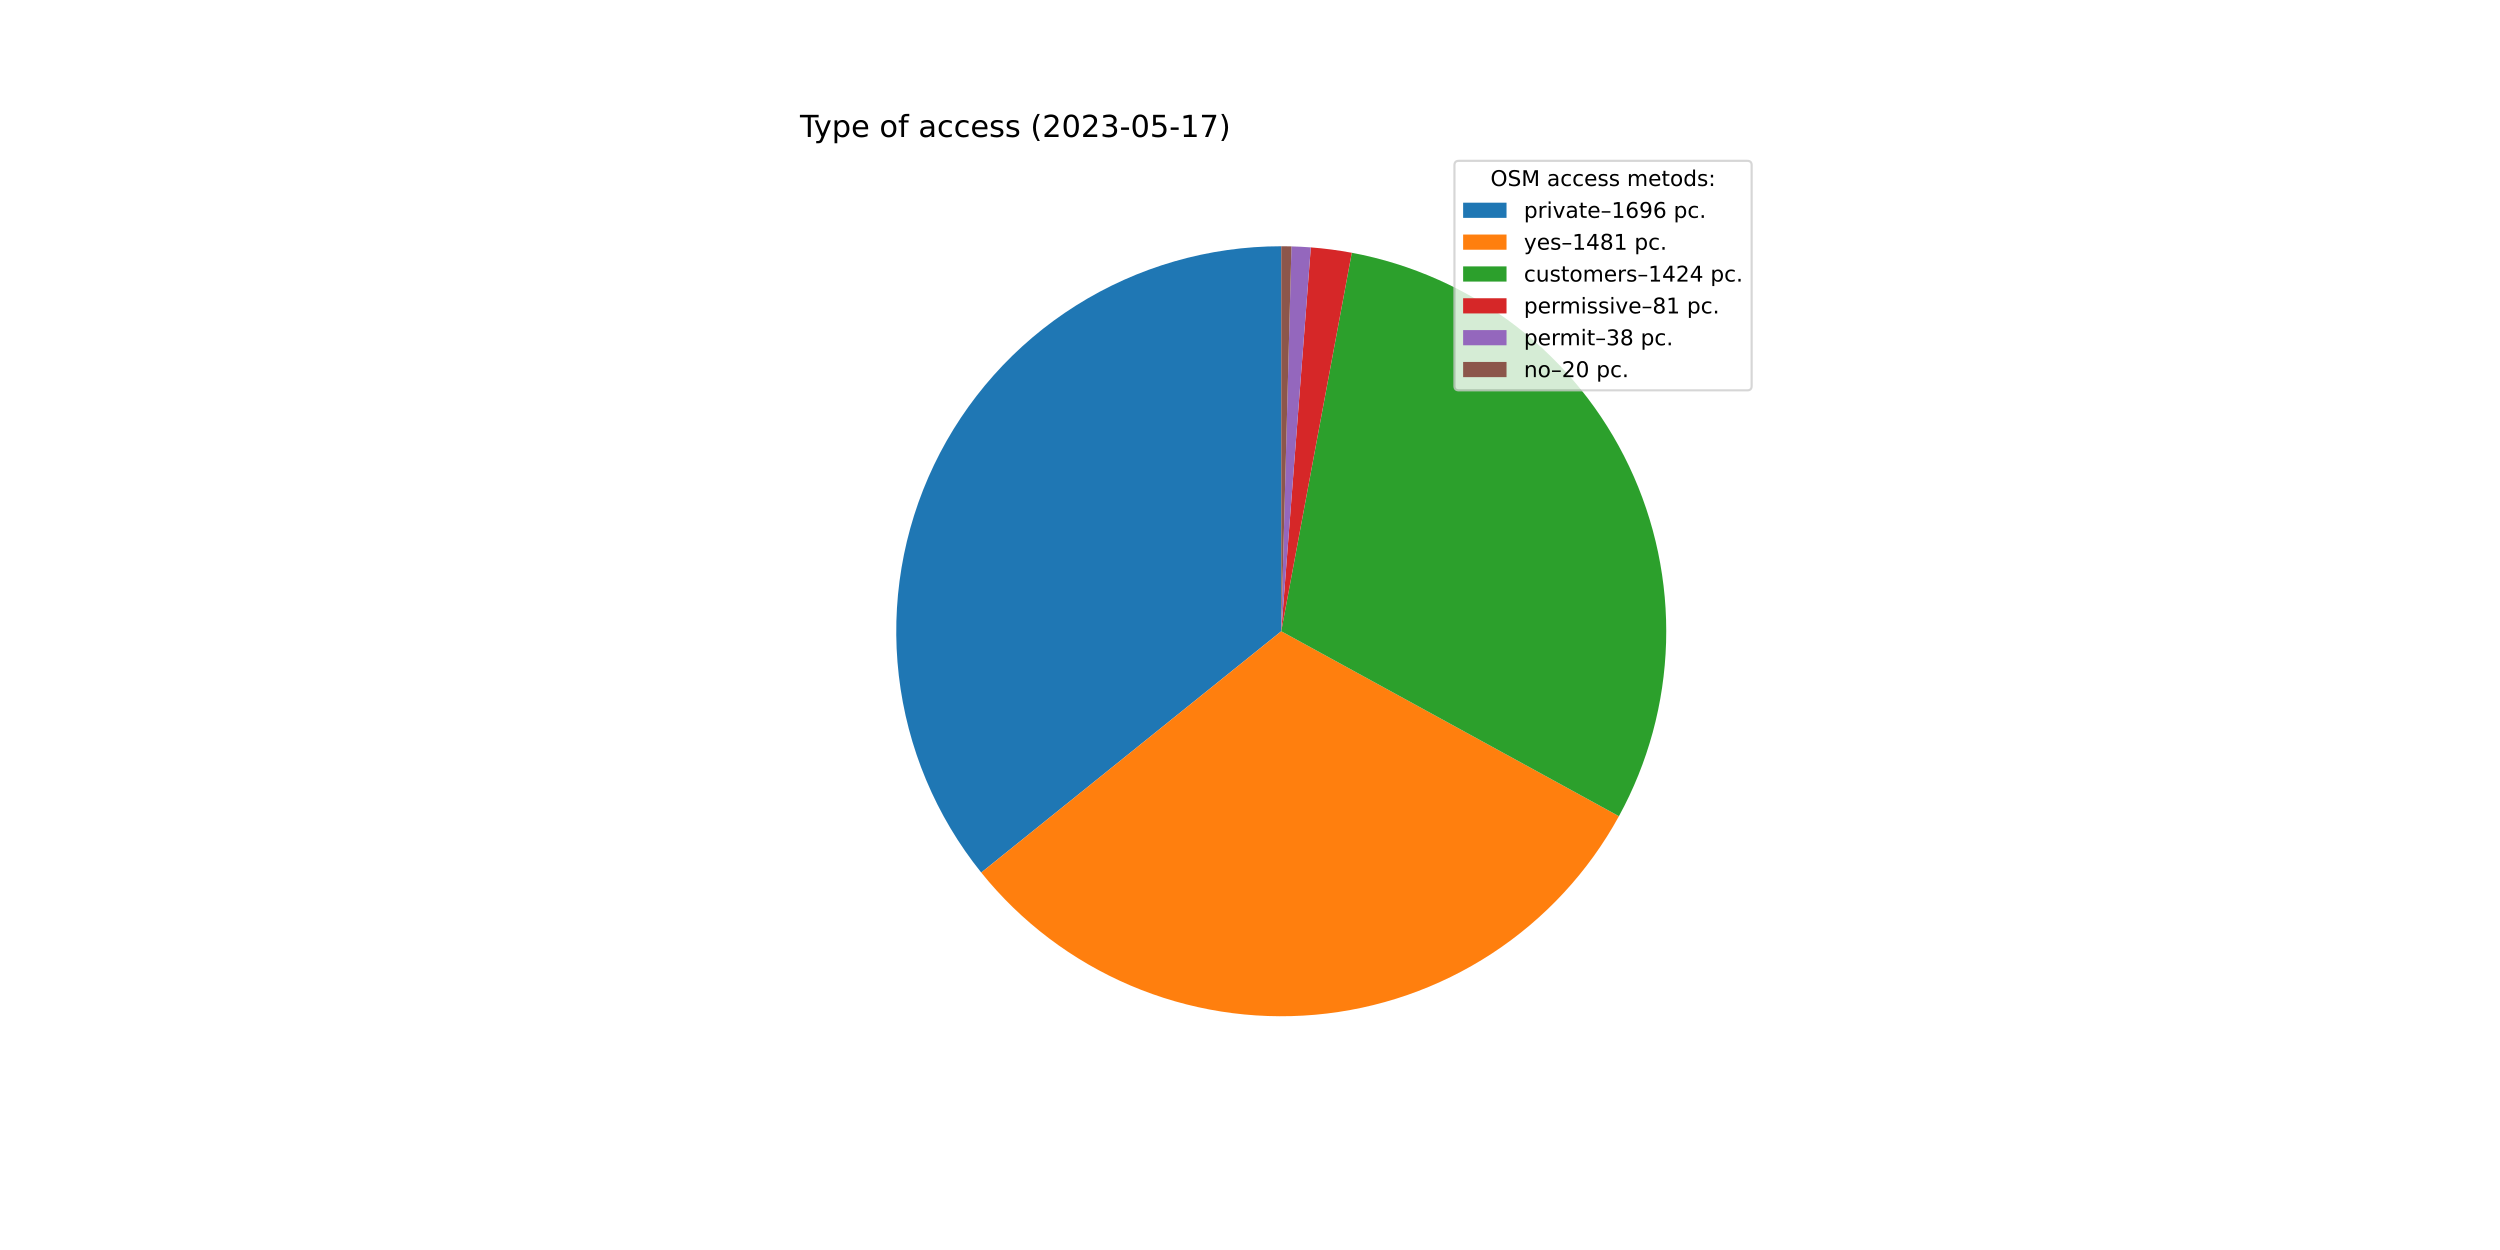
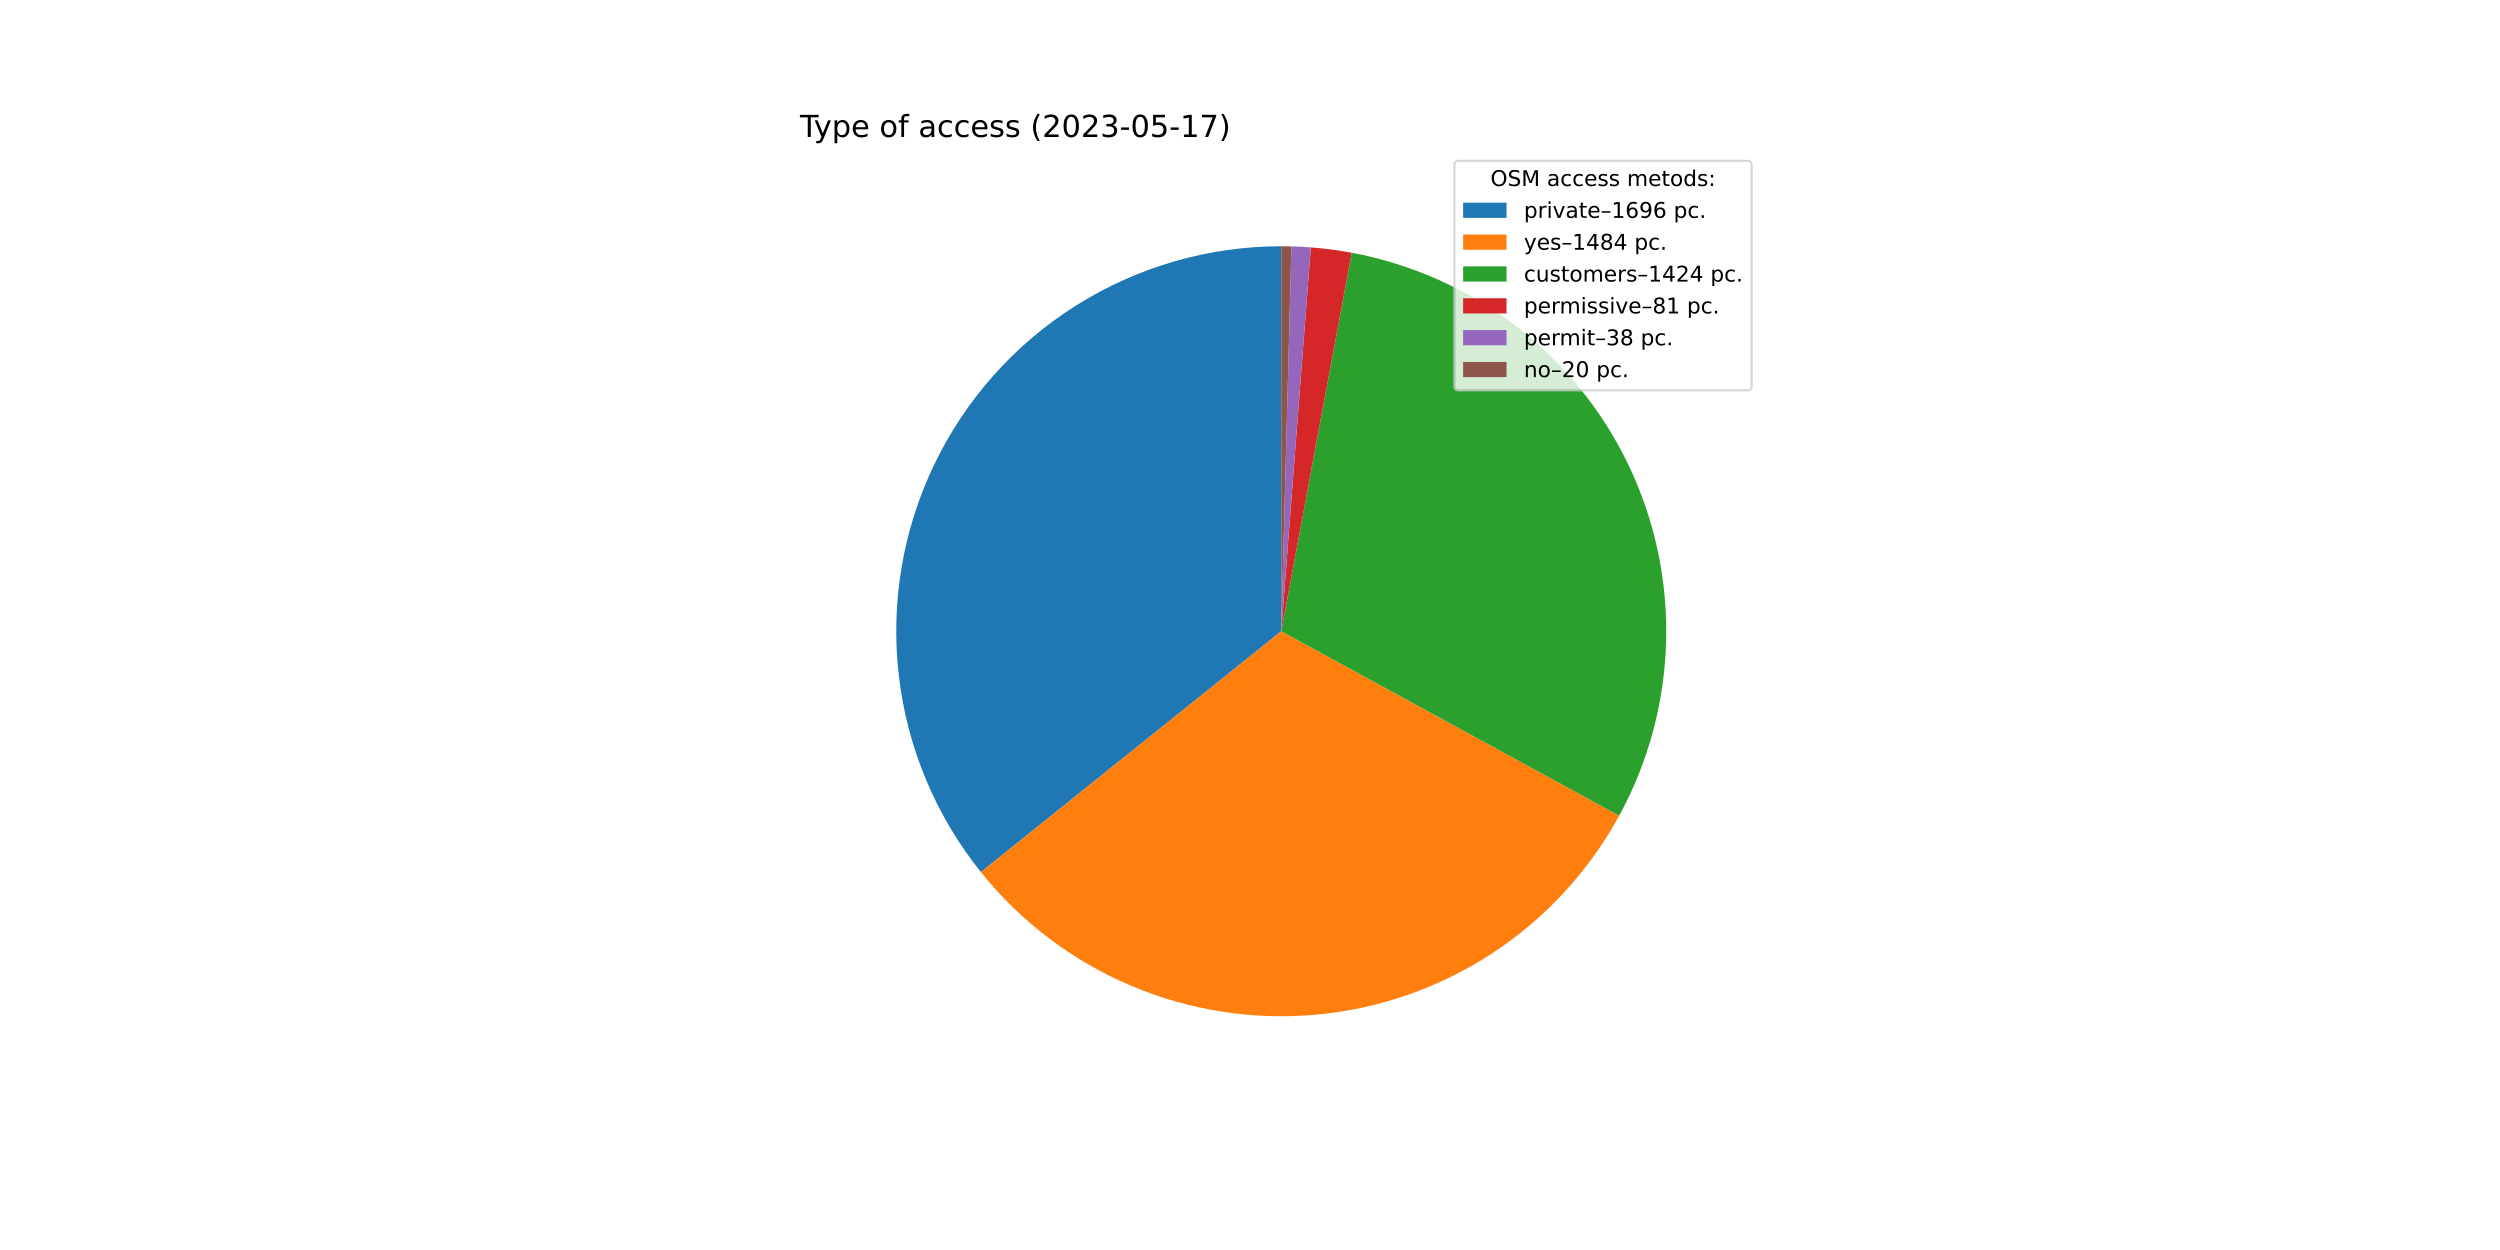
<svg xmlns="http://www.w3.org/2000/svg" xmlns:xlink="http://www.w3.org/1999/xlink" width="1152pt" height="576pt" viewBox="0 0 1152 576" version="1.1">
  <defs>
    <style type="text/css">*{stroke-linejoin: round; stroke-linecap: butt}</style>
  </defs>
  <g id="figure_1">
    <g id="patch_1">
      <path d="M 0 576  L 1152 576  L 1152 0  L 0 0  z " style="fill: #ffffff" />
    </g>
    <g id="axes_1">
      <g id="patch_2">
-         <path d="M 590.4 113.472  C 556.946 113.472 524.165 122.935 495.857 140.763  C 467.549 158.591 444.853 184.068 430.401 214.239  C 415.949 244.41 410.321 278.062 414.17 311.294  C 418.02 344.526 431.192 376.001 452.159 402.069  L 590.4 290.88  L 590.4 113.472  z " style="fill: #1f77b4" />
+         <path d="M 590.4 113.472  C 556.967 113.472 524.206 122.923 495.91 140.729  C 467.614 158.536 444.92 183.983 430.455 214.125  C 415.991 244.266 410.337 277.892 414.149 311.106  C 417.96 344.321 431.084 375.791 452.001 401.872  L 590.4 290.88  L 590.4 113.472  z " style="fill: #1f77b4" />
      </g>
      <g id="patch_3">
-         <path d="M 452.159 402.069  C 470.44 424.798 494.047 442.671 520.883 454.101  C 547.718 465.53 576.963 470.167 606.018 467.599  C 635.073 465.031 663.052 455.337 687.467 439.378  C 711.882 423.419 731.988 401.682 746 376.1  L 590.4 290.88  L 452.159 402.069  z " style="fill: #ff7f0e" />
+         <path d="M 452.001 401.872  C 470.275 424.659 493.897 442.584 520.762 454.049  C 547.627 465.515 576.912 470.17 606.008 467.6  C 635.104 465.03 663.12 455.314 687.56 439.317  C 711.999 423.32 732.114 401.533 746.111 375.896  L 590.4 290.88  L 452.001 401.872  z " style="fill: #ff7f0e" />
      </g>
      <g id="patch_4">
-         <path d="M 746 376.1  C 759.467 351.511 766.915 324.076 767.733 296.053  C 768.55 268.03 762.713 240.208 750.703 214.876  C 738.692 189.543 720.846 167.415 698.632 150.312  C 676.419 133.208 650.464 121.611 622.903 116.475  L 590.4 290.88  L 746 376.1  z " style="fill: #2ca02c" />
+         <path d="M 746.111 375.896  C 759.537 351.305 766.949 323.88 767.738 295.873  C 768.526 267.867 762.669 240.069 750.648 214.761  C 738.627 189.454 720.78 167.35 698.574 150.267  C 676.367 133.184 650.427 121.601 622.883 116.471  L 590.4 290.88  L 746.111 375.896  z " style="fill: #2ca02c" />
      </g>
      <g id="patch_5">
-         <path d="M 622.903 116.475  C 619.782 115.893 616.646 115.395 613.498 114.982  C 610.35 114.569 607.192 114.24 604.026 113.996  L 590.4 290.88  L 622.903 116.475  z " style="fill: #d62728" />
+         <path d="M 622.883 116.471  C 619.764 115.89 616.629 115.393 613.484 114.98  C 610.338 114.567 607.181 114.239 604.018 113.995  L 590.4 290.88  L 622.883 116.471  z " style="fill: #d62728" />
      </g>
      <g id="patch_6">
-         <path d="M 604.026 113.996  C 602.541 113.882 601.055 113.786 599.567 113.709  C 598.08 113.632 596.592 113.574 595.103 113.534  L 590.4 290.88  L 604.026 113.996  z " style="fill: #9467bd" />
+         <path d="M 604.018 113.995  C 602.534 113.881 601.048 113.786 599.562 113.709  C 598.075 113.632 596.588 113.574 595.1 113.534  L 590.4 290.88  L 604.018 113.995  z " style="fill: #9467bd" />
      </g>
      <g id="patch_7">
-         <path d="M 595.103 113.534  C 594.319 113.514 593.535 113.498 592.752 113.488  C 591.968 113.477 591.184 113.472 590.4 113.472  L 590.4 290.88  L 595.103 113.534  z " style="fill: #8c564b" />
+         <path d="M 595.1 113.534  C 594.317 113.514 593.533 113.498 592.75 113.488  C 591.967 113.477 591.183 113.472 590.4 113.472  L 590.4 290.88  L 595.1 113.534  z " style="fill: #8c564b" />
      </g>
      <g id="matplotlib.axis_1" />
      <g id="matplotlib.axis_2" />
      <g id="text_1">
        <g transform="translate(368.64 63.12)scale(0.14 -0.14)">
          <defs>
            <path id="DejaVuSans-54" d="M -19 4666  L 3928 4666  L 3928 4134  L 2272 4134  L 2272 0  L 1638 0  L 1638 4134  L -19 4134  L -19 4666  z " transform="scale(0.015625)" />
            <path id="DejaVuSans-79" d="M 2059 -325  Q 1816 -950 1584 -1140  Q 1353 -1331 966 -1331  L 506 -1331  L 506 -850  L 844 -850  Q 1081 -850 1212 -737  Q 1344 -625 1503 -206  L 1606 56  L 191 3500  L 800 3500  L 1894 763  L 2988 3500  L 3597 3500  L 2059 -325  z " transform="scale(0.015625)" />
            <path id="DejaVuSans-70" d="M 1159 525  L 1159 -1331  L 581 -1331  L 581 3500  L 1159 3500  L 1159 2969  Q 1341 3281 1617 3432  Q 1894 3584 2278 3584  Q 2916 3584 3314 3078  Q 3713 2572 3713 1747  Q 3713 922 3314 415  Q 2916 -91 2278 -91  Q 1894 -91 1617 61  Q 1341 213 1159 525  z M 3116 1747  Q 3116 2381 2855 2742  Q 2594 3103 2138 3103  Q 1681 3103 1420 2742  Q 1159 2381 1159 1747  Q 1159 1113 1420 752  Q 1681 391 2138 391  Q 2594 391 2855 752  Q 3116 1113 3116 1747  z " transform="scale(0.015625)" />
            <path id="DejaVuSans-65" d="M 3597 1894  L 3597 1613  L 953 1613  Q 991 1019 1311 708  Q 1631 397 2203 397  Q 2534 397 2845 478  Q 3156 559 3463 722  L 3463 178  Q 3153 47 2828 -22  Q 2503 -91 2169 -91  Q 1331 -91 842 396  Q 353 884 353 1716  Q 353 2575 817 3079  Q 1281 3584 2069 3584  Q 2775 3584 3186 3129  Q 3597 2675 3597 1894  z M 3022 2063  Q 3016 2534 2758 2815  Q 2500 3097 2075 3097  Q 1594 3097 1305 2825  Q 1016 2553 972 2059  L 3022 2063  z " transform="scale(0.015625)" />
            <path id="DejaVuSans-20" transform="scale(0.015625)" />
            <path id="DejaVuSans-6f" d="M 1959 3097  Q 1497 3097 1228 2736  Q 959 2375 959 1747  Q 959 1119 1226 758  Q 1494 397 1959 397  Q 2419 397 2687 759  Q 2956 1122 2956 1747  Q 2956 2369 2687 2733  Q 2419 3097 1959 3097  z M 1959 3584  Q 2709 3584 3137 3096  Q 3566 2609 3566 1747  Q 3566 888 3137 398  Q 2709 -91 1959 -91  Q 1206 -91 779 398  Q 353 888 353 1747  Q 353 2609 779 3096  Q 1206 3584 1959 3584  z " transform="scale(0.015625)" />
            <path id="DejaVuSans-66" d="M 2375 4863  L 2375 4384  L 1825 4384  Q 1516 4384 1395 4259  Q 1275 4134 1275 3809  L 1275 3500  L 2222 3500  L 2222 3053  L 1275 3053  L 1275 0  L 697 0  L 697 3053  L 147 3053  L 147 3500  L 697 3500  L 697 3744  Q 697 4328 969 4595  Q 1241 4863 1831 4863  L 2375 4863  z " transform="scale(0.015625)" />
            <path id="DejaVuSans-61" d="M 2194 1759  Q 1497 1759 1228 1600  Q 959 1441 959 1056  Q 959 750 1161 570  Q 1363 391 1709 391  Q 2188 391 2477 730  Q 2766 1069 2766 1631  L 2766 1759  L 2194 1759  z M 3341 1997  L 3341 0  L 2766 0  L 2766 531  Q 2569 213 2275 61  Q 1981 -91 1556 -91  Q 1019 -91 701 211  Q 384 513 384 1019  Q 384 1609 779 1909  Q 1175 2209 1959 2209  L 2766 2209  L 2766 2266  Q 2766 2663 2505 2880  Q 2244 3097 1772 3097  Q 1472 3097 1187 3025  Q 903 2953 641 2809  L 641 3341  Q 956 3463 1253 3523  Q 1550 3584 1831 3584  Q 2591 3584 2966 3190  Q 3341 2797 3341 1997  z " transform="scale(0.015625)" />
            <path id="DejaVuSans-63" d="M 3122 3366  L 3122 2828  Q 2878 2963 2633 3030  Q 2388 3097 2138 3097  Q 1578 3097 1268 2742  Q 959 2388 959 1747  Q 959 1106 1268 751  Q 1578 397 2138 397  Q 2388 397 2633 464  Q 2878 531 3122 666  L 3122 134  Q 2881 22 2623 -34  Q 2366 -91 2075 -91  Q 1284 -91 818 406  Q 353 903 353 1747  Q 353 2603 823 3093  Q 1294 3584 2113 3584  Q 2378 3584 2631 3529  Q 2884 3475 3122 3366  z " transform="scale(0.015625)" />
            <path id="DejaVuSans-73" d="M 2834 3397  L 2834 2853  Q 2591 2978 2328 3040  Q 2066 3103 1784 3103  Q 1356 3103 1142 2972  Q 928 2841 928 2578  Q 928 2378 1081 2264  Q 1234 2150 1697 2047  L 1894 2003  Q 2506 1872 2764 1633  Q 3022 1394 3022 966  Q 3022 478 2636 193  Q 2250 -91 1575 -91  Q 1294 -91 989 -36  Q 684 19 347 128  L 347 722  Q 666 556 975 473  Q 1284 391 1588 391  Q 1994 391 2212 530  Q 2431 669 2431 922  Q 2431 1156 2273 1281  Q 2116 1406 1581 1522  L 1381 1569  Q 847 1681 609 1914  Q 372 2147 372 2553  Q 372 3047 722 3315  Q 1072 3584 1716 3584  Q 2034 3584 2315 3537  Q 2597 3491 2834 3397  z " transform="scale(0.015625)" />
            <path id="DejaVuSans-28" d="M 1984 4856  Q 1566 4138 1362 3434  Q 1159 2731 1159 2009  Q 1159 1288 1364 580  Q 1569 -128 1984 -844  L 1484 -844  Q 1016 -109 783 600  Q 550 1309 550 2009  Q 550 2706 781 3412  Q 1013 4119 1484 4856  L 1984 4856  z " transform="scale(0.015625)" />
            <path id="DejaVuSans-32" d="M 1228 531  L 3431 531  L 3431 0  L 469 0  L 469 531  Q 828 903 1448 1529  Q 2069 2156 2228 2338  Q 2531 2678 2651 2914  Q 2772 3150 2772 3378  Q 2772 3750 2511 3984  Q 2250 4219 1831 4219  Q 1534 4219 1204 4116  Q 875 4013 500 3803  L 500 4441  Q 881 4594 1212 4672  Q 1544 4750 1819 4750  Q 2544 4750 2975 4387  Q 3406 4025 3406 3419  Q 3406 3131 3298 2873  Q 3191 2616 2906 2266  Q 2828 2175 2409 1742  Q 1991 1309 1228 531  z " transform="scale(0.015625)" />
            <path id="DejaVuSans-30" d="M 2034 4250  Q 1547 4250 1301 3770  Q 1056 3291 1056 2328  Q 1056 1369 1301 889  Q 1547 409 2034 409  Q 2525 409 2770 889  Q 3016 1369 3016 2328  Q 3016 3291 2770 3770  Q 2525 4250 2034 4250  z M 2034 4750  Q 2819 4750 3233 4129  Q 3647 3509 3647 2328  Q 3647 1150 3233 529  Q 2819 -91 2034 -91  Q 1250 -91 836 529  Q 422 1150 422 2328  Q 422 3509 836 4129  Q 1250 4750 2034 4750  z " transform="scale(0.015625)" />
            <path id="DejaVuSans-33" d="M 2597 2516  Q 3050 2419 3304 2112  Q 3559 1806 3559 1356  Q 3559 666 3084 287  Q 2609 -91 1734 -91  Q 1441 -91 1130 -33  Q 819 25 488 141  L 488 750  Q 750 597 1062 519  Q 1375 441 1716 441  Q 2309 441 2620 675  Q 2931 909 2931 1356  Q 2931 1769 2642 2001  Q 2353 2234 1838 2234  L 1294 2234  L 1294 2753  L 1863 2753  Q 2328 2753 2575 2939  Q 2822 3125 2822 3475  Q 2822 3834 2567 4026  Q 2313 4219 1838 4219  Q 1578 4219 1281 4162  Q 984 4106 628 3988  L 628 4550  Q 988 4650 1302 4700  Q 1616 4750 1894 4750  Q 2613 4750 3031 4423  Q 3450 4097 3450 3541  Q 3450 3153 3228 2886  Q 3006 2619 2597 2516  z " transform="scale(0.015625)" />
            <path id="DejaVuSans-2d" d="M 313 2009  L 1997 2009  L 1997 1497  L 313 1497  L 313 2009  z " transform="scale(0.015625)" />
            <path id="DejaVuSans-35" d="M 691 4666  L 3169 4666  L 3169 4134  L 1269 4134  L 1269 2991  Q 1406 3038 1543 3061  Q 1681 3084 1819 3084  Q 2600 3084 3056 2656  Q 3513 2228 3513 1497  Q 3513 744 3044 326  Q 2575 -91 1722 -91  Q 1428 -91 1123 -41  Q 819 9 494 109  L 494 744  Q 775 591 1075 516  Q 1375 441 1709 441  Q 2250 441 2565 725  Q 2881 1009 2881 1497  Q 2881 1984 2565 2268  Q 2250 2553 1709 2553  Q 1456 2553 1204 2497  Q 953 2441 691 2322  L 691 4666  z " transform="scale(0.015625)" />
            <path id="DejaVuSans-31" d="M 794 531  L 1825 531  L 1825 4091  L 703 3866  L 703 4441  L 1819 4666  L 2450 4666  L 2450 531  L 3481 531  L 3481 0  L 794 0  L 794 531  z " transform="scale(0.015625)" />
            <path id="DejaVuSans-37" d="M 525 4666  L 3525 4666  L 3525 4397  L 1831 0  L 1172 0  L 2766 4134  L 525 4134  L 525 4666  z " transform="scale(0.015625)" />
            <path id="DejaVuSans-29" d="M 513 4856  L 1013 4856  Q 1481 4119 1714 3412  Q 1947 2706 1947 2009  Q 1947 1309 1714 600  Q 1481 -109 1013 -844  L 513 -844  Q 928 -128 1133 580  Q 1338 1288 1338 2009  Q 1338 2731 1133 3434  Q 928 4138 513 4856  z " transform="scale(0.015625)" />
          </defs>
          <use xlink:href="#DejaVuSans-54" />
          <use xlink:href="#DejaVuSans-79" x="45.459" />
          <use xlink:href="#DejaVuSans-70" x="104.639" />
          <use xlink:href="#DejaVuSans-65" x="168.115" />
          <use xlink:href="#DejaVuSans-20" x="229.639" />
          <use xlink:href="#DejaVuSans-6f" x="261.426" />
          <use xlink:href="#DejaVuSans-66" x="322.607" />
          <use xlink:href="#DejaVuSans-20" x="357.812" />
          <use xlink:href="#DejaVuSans-61" x="389.6" />
          <use xlink:href="#DejaVuSans-63" x="450.879" />
          <use xlink:href="#DejaVuSans-63" x="505.859" />
          <use xlink:href="#DejaVuSans-65" x="560.84" />
          <use xlink:href="#DejaVuSans-73" x="622.363" />
          <use xlink:href="#DejaVuSans-73" x="674.463" />
          <use xlink:href="#DejaVuSans-20" x="726.562" />
          <use xlink:href="#DejaVuSans-28" x="758.35" />
          <use xlink:href="#DejaVuSans-32" x="797.363" />
          <use xlink:href="#DejaVuSans-30" x="860.986" />
          <use xlink:href="#DejaVuSans-32" x="924.609" />
          <use xlink:href="#DejaVuSans-33" x="988.232" />
          <use xlink:href="#DejaVuSans-2d" x="1051.855" />
          <use xlink:href="#DejaVuSans-30" x="1087.939" />
          <use xlink:href="#DejaVuSans-35" x="1151.562" />
          <use xlink:href="#DejaVuSans-2d" x="1215.186" />
          <use xlink:href="#DejaVuSans-31" x="1251.27" />
          <use xlink:href="#DejaVuSans-37" x="1314.893" />
          <use xlink:href="#DejaVuSans-29" x="1378.516" />
        </g>
      </g>
      <g id="legend_1">
        <g id="patch_8">
          <path d="M 672.208 179.867  L 805.16 179.867  Q 807.16 179.867 807.16 177.867  L 807.16 76.12  Q 807.16 74.12 805.16 74.12  L 672.208 74.12  Q 670.208 74.12 670.208 76.12  L 670.208 177.867  Q 670.208 179.867 672.208 179.867  z " style="fill: #ffffff; opacity: 0.8; stroke: #cccccc; stroke-linejoin: miter" />
        </g>
        <g id="text_2">
          <g transform="translate(686.8038 85.71844)scale(0.1 -0.1)">
            <defs>
              <path id="DejaVuSans-4f" d="M 2522 4238  Q 1834 4238 1429 3725  Q 1025 3213 1025 2328  Q 1025 1447 1429 934  Q 1834 422 2522 422  Q 3209 422 3611 934  Q 4013 1447 4013 2328  Q 4013 3213 3611 3725  Q 3209 4238 2522 4238  z M 2522 4750  Q 3503 4750 4090 4092  Q 4678 3434 4678 2328  Q 4678 1225 4090 567  Q 3503 -91 2522 -91  Q 1538 -91 948 565  Q 359 1222 359 2328  Q 359 3434 948 4092  Q 1538 4750 2522 4750  z " transform="scale(0.015625)" />
              <path id="DejaVuSans-53" d="M 3425 4513  L 3425 3897  Q 3066 4069 2747 4153  Q 2428 4238 2131 4238  Q 1616 4238 1336 4038  Q 1056 3838 1056 3469  Q 1056 3159 1242 3001  Q 1428 2844 1947 2747  L 2328 2669  Q 3034 2534 3370 2195  Q 3706 1856 3706 1288  Q 3706 609 3251 259  Q 2797 -91 1919 -91  Q 1588 -91 1214 -16  Q 841 59 441 206  L 441 856  Q 825 641 1194 531  Q 1563 422 1919 422  Q 2459 422 2753 634  Q 3047 847 3047 1241  Q 3047 1584 2836 1778  Q 2625 1972 2144 2069  L 1759 2144  Q 1053 2284 737 2584  Q 422 2884 422 3419  Q 422 4038 858 4394  Q 1294 4750 2059 4750  Q 2388 4750 2728 4690  Q 3069 4631 3425 4513  z " transform="scale(0.015625)" />
              <path id="DejaVuSans-4d" d="M 628 4666  L 1569 4666  L 2759 1491  L 3956 4666  L 4897 4666  L 4897 0  L 4281 0  L 4281 4097  L 3078 897  L 2444 897  L 1241 4097  L 1241 0  L 628 0  L 628 4666  z " transform="scale(0.015625)" />
              <path id="DejaVuSans-6d" d="M 3328 2828  Q 3544 3216 3844 3400  Q 4144 3584 4550 3584  Q 5097 3584 5394 3201  Q 5691 2819 5691 2113  L 5691 0  L 5113 0  L 5113 2094  Q 5113 2597 4934 2840  Q 4756 3084 4391 3084  Q 3944 3084 3684 2787  Q 3425 2491 3425 1978  L 3425 0  L 2847 0  L 2847 2094  Q 2847 2600 2669 2842  Q 2491 3084 2119 3084  Q 1678 3084 1418 2786  Q 1159 2488 1159 1978  L 1159 0  L 581 0  L 581 3500  L 1159 3500  L 1159 2956  Q 1356 3278 1631 3431  Q 1906 3584 2284 3584  Q 2666 3584 2933 3390  Q 3200 3197 3328 2828  z " transform="scale(0.015625)" />
              <path id="DejaVuSans-74" d="M 1172 4494  L 1172 3500  L 2356 3500  L 2356 3053  L 1172 3053  L 1172 1153  Q 1172 725 1289 603  Q 1406 481 1766 481  L 2356 481  L 2356 0  L 1766 0  Q 1100 0 847 248  Q 594 497 594 1153  L 594 3053  L 172 3053  L 172 3500  L 594 3500  L 594 4494  L 1172 4494  z " transform="scale(0.015625)" />
              <path id="DejaVuSans-64" d="M 2906 2969  L 2906 4863  L 3481 4863  L 3481 0  L 2906 0  L 2906 525  Q 2725 213 2448 61  Q 2172 -91 1784 -91  Q 1150 -91 751 415  Q 353 922 353 1747  Q 353 2572 751 3078  Q 1150 3584 1784 3584  Q 2172 3584 2448 3432  Q 2725 3281 2906 2969  z M 947 1747  Q 947 1113 1208 752  Q 1469 391 1925 391  Q 2381 391 2643 752  Q 2906 1113 2906 1747  Q 2906 2381 2643 2742  Q 2381 3103 1925 3103  Q 1469 3103 1208 2742  Q 947 2381 947 1747  z " transform="scale(0.015625)" />
              <path id="DejaVuSans-3a" d="M 750 794  L 1409 794  L 1409 0  L 750 0  L 750 794  z M 750 3309  L 1409 3309  L 1409 2516  L 750 2516  L 750 3309  z " transform="scale(0.015625)" />
            </defs>
            <use xlink:href="#DejaVuSans-4f" />
            <use xlink:href="#DejaVuSans-53" x="78.711" />
            <use xlink:href="#DejaVuSans-4d" x="142.188" />
            <use xlink:href="#DejaVuSans-20" x="228.467" />
            <use xlink:href="#DejaVuSans-61" x="260.254" />
            <use xlink:href="#DejaVuSans-63" x="321.533" />
            <use xlink:href="#DejaVuSans-63" x="376.514" />
            <use xlink:href="#DejaVuSans-65" x="431.494" />
            <use xlink:href="#DejaVuSans-73" x="493.018" />
            <use xlink:href="#DejaVuSans-73" x="545.117" />
            <use xlink:href="#DejaVuSans-20" x="597.217" />
            <use xlink:href="#DejaVuSans-6d" x="629.004" />
            <use xlink:href="#DejaVuSans-65" x="726.416" />
            <use xlink:href="#DejaVuSans-74" x="787.939" />
            <use xlink:href="#DejaVuSans-6f" x="827.148" />
            <use xlink:href="#DejaVuSans-64" x="888.33" />
            <use xlink:href="#DejaVuSans-73" x="951.807" />
            <use xlink:href="#DejaVuSans-3a" x="1003.906" />
          </g>
        </g>
        <g id="patch_9">
          <path d="M 674.208 100.397  L 694.208 100.397  L 694.208 93.397  L 674.208 93.397  z " style="fill: #1f77b4" />
        </g>
        <g id="text_3">
          <g transform="translate(702.2084 100.3966)scale(0.1 -0.1)">
            <defs>
              <path id="DejaVuSans-72" d="M 2631 2963  Q 2534 3019 2420 3045  Q 2306 3072 2169 3072  Q 1681 3072 1420 2755  Q 1159 2438 1159 1844  L 1159 0  L 581 0  L 581 3500  L 1159 3500  L 1159 2956  Q 1341 3275 1631 3429  Q 1922 3584 2338 3584  Q 2397 3584 2469 3576  Q 2541 3569 2628 3553  L 2631 2963  z " transform="scale(0.015625)" />
              <path id="DejaVuSans-69" d="M 603 3500  L 1178 3500  L 1178 0  L 603 0  L 603 3500  z M 603 4863  L 1178 4863  L 1178 4134  L 603 4134  L 603 4863  z " transform="scale(0.015625)" />
              <path id="DejaVuSans-76" d="M 191 3500  L 800 3500  L 1894 563  L 2988 3500  L 3597 3500  L 2284 0  L 1503 0  L 191 3500  z " transform="scale(0.015625)" />
              <path id="DejaVuSans-2013" d="M 313 1978  L 2888 1978  L 2888 1528  L 313 1528  L 313 1978  z " transform="scale(0.015625)" />
              <path id="DejaVuSans-36" d="M 2113 2584  Q 1688 2584 1439 2293  Q 1191 2003 1191 1497  Q 1191 994 1439 701  Q 1688 409 2113 409  Q 2538 409 2786 701  Q 3034 994 3034 1497  Q 3034 2003 2786 2293  Q 2538 2584 2113 2584  z M 3366 4563  L 3366 3988  Q 3128 4100 2886 4159  Q 2644 4219 2406 4219  Q 1781 4219 1451 3797  Q 1122 3375 1075 2522  Q 1259 2794 1537 2939  Q 1816 3084 2150 3084  Q 2853 3084 3261 2657  Q 3669 2231 3669 1497  Q 3669 778 3244 343  Q 2819 -91 2113 -91  Q 1303 -91 875 529  Q 447 1150 447 2328  Q 447 3434 972 4092  Q 1497 4750 2381 4750  Q 2619 4750 2861 4703  Q 3103 4656 3366 4563  z " transform="scale(0.015625)" />
              <path id="DejaVuSans-39" d="M 703 97  L 703 672  Q 941 559 1184 500  Q 1428 441 1663 441  Q 2288 441 2617 861  Q 2947 1281 2994 2138  Q 2813 1869 2534 1725  Q 2256 1581 1919 1581  Q 1219 1581 811 2004  Q 403 2428 403 3163  Q 403 3881 828 4315  Q 1253 4750 1959 4750  Q 2769 4750 3195 4129  Q 3622 3509 3622 2328  Q 3622 1225 3098 567  Q 2575 -91 1691 -91  Q 1453 -91 1209 -44  Q 966 3 703 97  z M 1959 2075  Q 2384 2075 2632 2365  Q 2881 2656 2881 3163  Q 2881 3666 2632 3958  Q 2384 4250 1959 4250  Q 1534 4250 1286 3958  Q 1038 3666 1038 3163  Q 1038 2656 1286 2365  Q 1534 2075 1959 2075  z " transform="scale(0.015625)" />
              <path id="DejaVuSans-2e" d="M 684 794  L 1344 794  L 1344 0  L 684 0  L 684 794  z " transform="scale(0.015625)" />
            </defs>
            <use xlink:href="#DejaVuSans-70" />
            <use xlink:href="#DejaVuSans-72" x="63.477" />
            <use xlink:href="#DejaVuSans-69" x="104.59" />
            <use xlink:href="#DejaVuSans-76" x="132.373" />
            <use xlink:href="#DejaVuSans-61" x="191.553" />
            <use xlink:href="#DejaVuSans-74" x="252.832" />
            <use xlink:href="#DejaVuSans-65" x="292.041" />
            <use xlink:href="#DejaVuSans-2013" x="353.564" />
            <use xlink:href="#DejaVuSans-31" x="403.564" />
            <use xlink:href="#DejaVuSans-36" x="467.188" />
            <use xlink:href="#DejaVuSans-39" x="530.811" />
            <use xlink:href="#DejaVuSans-36" x="594.434" />
            <use xlink:href="#DejaVuSans-20" x="658.057" />
            <use xlink:href="#DejaVuSans-70" x="689.844" />
            <use xlink:href="#DejaVuSans-63" x="753.32" />
            <use xlink:href="#DejaVuSans-2e" x="808.301" />
          </g>
        </g>
        <g id="patch_10">
          <path d="M 674.208 115.075  L 694.208 115.075  L 694.208 108.075  L 674.208 108.075  z " style="fill: #ff7f0e" />
        </g>
        <g id="text_4">
          <g transform="translate(702.2084 115.0747)scale(0.1 -0.1)">
            <defs>
              <path id="DejaVuSans-34" d="M 2419 4116  L 825 1625  L 2419 1625  L 2419 4116  z M 2253 4666  L 3047 4666  L 3047 1625  L 3713 1625  L 3713 1100  L 3047 1100  L 3047 0  L 2419 0  L 2419 1100  L 313 1100  L 313 1709  L 2253 4666  z " transform="scale(0.015625)" />
              <path id="DejaVuSans-38" d="M 2034 2216  Q 1584 2216 1326 1975  Q 1069 1734 1069 1313  Q 1069 891 1326 650  Q 1584 409 2034 409  Q 2484 409 2743 651  Q 3003 894 3003 1313  Q 3003 1734 2745 1975  Q 2488 2216 2034 2216  z M 1403 2484  Q 997 2584 770 2862  Q 544 3141 544 3541  Q 544 4100 942 4425  Q 1341 4750 2034 4750  Q 2731 4750 3128 4425  Q 3525 4100 3525 3541  Q 3525 3141 3298 2862  Q 3072 2584 2669 2484  Q 3125 2378 3379 2068  Q 3634 1759 3634 1313  Q 3634 634 3220 271  Q 2806 -91 2034 -91  Q 1263 -91 848 271  Q 434 634 434 1313  Q 434 1759 690 2068  Q 947 2378 1403 2484  z M 1172 3481  Q 1172 3119 1398 2916  Q 1625 2713 2034 2713  Q 2441 2713 2670 2916  Q 2900 3119 2900 3481  Q 2900 3844 2670 4047  Q 2441 4250 2034 4250  Q 1625 4250 1398 4047  Q 1172 3844 1172 3481  z " transform="scale(0.015625)" />
            </defs>
            <use xlink:href="#DejaVuSans-79" />
            <use xlink:href="#DejaVuSans-65" x="59.18" />
            <use xlink:href="#DejaVuSans-73" x="120.703" />
            <use xlink:href="#DejaVuSans-2013" x="172.803" />
            <use xlink:href="#DejaVuSans-31" x="222.803" />
            <use xlink:href="#DejaVuSans-34" x="286.426" />
            <use xlink:href="#DejaVuSans-38" x="350.049" />
-             <use xlink:href="#DejaVuSans-31" x="413.672" />
+             <use xlink:href="#DejaVuSans-34" x="413.672" />
            <use xlink:href="#DejaVuSans-20" x="477.295" />
            <use xlink:href="#DejaVuSans-70" x="509.082" />
            <use xlink:href="#DejaVuSans-63" x="572.559" />
            <use xlink:href="#DejaVuSans-2e" x="627.539" />
          </g>
        </g>
        <g id="patch_11">
          <path d="M 674.208 129.753  L 694.208 129.753  L 694.208 122.753  L 674.208 122.753  z " style="fill: #2ca02c" />
        </g>
        <g id="text_5">
          <g transform="translate(702.2084 129.7528)scale(0.1 -0.1)">
            <defs>
              <path id="DejaVuSans-75" d="M 544 1381  L 544 3500  L 1119 3500  L 1119 1403  Q 1119 906 1312 657  Q 1506 409 1894 409  Q 2359 409 2629 706  Q 2900 1003 2900 1516  L 2900 3500  L 3475 3500  L 3475 0  L 2900 0  L 2900 538  Q 2691 219 2414 64  Q 2138 -91 1772 -91  Q 1169 -91 856 284  Q 544 659 544 1381  z M 1991 3584  L 1991 3584  z " transform="scale(0.015625)" />
            </defs>
            <use xlink:href="#DejaVuSans-63" />
            <use xlink:href="#DejaVuSans-75" x="54.98" />
            <use xlink:href="#DejaVuSans-73" x="118.359" />
            <use xlink:href="#DejaVuSans-74" x="170.459" />
            <use xlink:href="#DejaVuSans-6f" x="209.668" />
            <use xlink:href="#DejaVuSans-6d" x="270.85" />
            <use xlink:href="#DejaVuSans-65" x="368.262" />
            <use xlink:href="#DejaVuSans-72" x="429.785" />
            <use xlink:href="#DejaVuSans-73" x="470.898" />
            <use xlink:href="#DejaVuSans-2013" x="522.998" />
            <use xlink:href="#DejaVuSans-31" x="572.998" />
            <use xlink:href="#DejaVuSans-34" x="636.621" />
            <use xlink:href="#DejaVuSans-32" x="700.244" />
            <use xlink:href="#DejaVuSans-34" x="763.867" />
            <use xlink:href="#DejaVuSans-20" x="827.49" />
            <use xlink:href="#DejaVuSans-70" x="859.277" />
            <use xlink:href="#DejaVuSans-63" x="922.754" />
            <use xlink:href="#DejaVuSans-2e" x="977.734" />
          </g>
        </g>
        <g id="patch_12">
          <path d="M 674.208 144.431  L 694.208 144.431  L 694.208 137.431  L 674.208 137.431  z " style="fill: #d62728" />
        </g>
        <g id="text_6">
          <g transform="translate(702.2084 144.4309)scale(0.1 -0.1)">
            <use xlink:href="#DejaVuSans-70" />
            <use xlink:href="#DejaVuSans-65" x="63.477" />
            <use xlink:href="#DejaVuSans-72" x="125" />
            <use xlink:href="#DejaVuSans-6d" x="164.363" />
            <use xlink:href="#DejaVuSans-69" x="261.775" />
            <use xlink:href="#DejaVuSans-73" x="289.559" />
            <use xlink:href="#DejaVuSans-73" x="341.658" />
            <use xlink:href="#DejaVuSans-69" x="393.758" />
            <use xlink:href="#DejaVuSans-76" x="421.541" />
            <use xlink:href="#DejaVuSans-65" x="480.721" />
            <use xlink:href="#DejaVuSans-2013" x="542.244" />
            <use xlink:href="#DejaVuSans-38" x="592.244" />
            <use xlink:href="#DejaVuSans-31" x="655.867" />
            <use xlink:href="#DejaVuSans-20" x="719.49" />
            <use xlink:href="#DejaVuSans-70" x="751.277" />
            <use xlink:href="#DejaVuSans-63" x="814.754" />
            <use xlink:href="#DejaVuSans-2e" x="869.734" />
          </g>
        </g>
        <g id="patch_13">
          <path d="M 674.208 159.109  L 694.208 159.109  L 694.208 152.109  L 674.208 152.109  z " style="fill: #9467bd" />
        </g>
        <g id="text_7">
          <g transform="translate(702.2084 159.1091)scale(0.1 -0.1)">
            <use xlink:href="#DejaVuSans-70" />
            <use xlink:href="#DejaVuSans-65" x="63.477" />
            <use xlink:href="#DejaVuSans-72" x="125" />
            <use xlink:href="#DejaVuSans-6d" x="164.363" />
            <use xlink:href="#DejaVuSans-69" x="261.775" />
            <use xlink:href="#DejaVuSans-74" x="289.559" />
            <use xlink:href="#DejaVuSans-2013" x="328.768" />
            <use xlink:href="#DejaVuSans-33" x="378.768" />
            <use xlink:href="#DejaVuSans-38" x="442.391" />
            <use xlink:href="#DejaVuSans-20" x="506.014" />
            <use xlink:href="#DejaVuSans-70" x="537.801" />
            <use xlink:href="#DejaVuSans-63" x="601.277" />
            <use xlink:href="#DejaVuSans-2e" x="656.258" />
          </g>
        </g>
        <g id="patch_14">
          <path d="M 674.208 173.787  L 694.208 173.787  L 694.208 166.787  L 674.208 166.787  z " style="fill: #8c564b" />
        </g>
        <g id="text_8">
          <g transform="translate(702.2084 173.7872)scale(0.1 -0.1)">
            <defs>
              <path id="DejaVuSans-6e" d="M 3513 2113  L 3513 0  L 2938 0  L 2938 2094  Q 2938 2591 2744 2837  Q 2550 3084 2163 3084  Q 1697 3084 1428 2787  Q 1159 2491 1159 1978  L 1159 0  L 581 0  L 581 3500  L 1159 3500  L 1159 2956  Q 1366 3272 1645 3428  Q 1925 3584 2291 3584  Q 2894 3584 3203 3211  Q 3513 2838 3513 2113  z " transform="scale(0.015625)" />
            </defs>
            <use xlink:href="#DejaVuSans-6e" />
            <use xlink:href="#DejaVuSans-6f" x="63.379" />
            <use xlink:href="#DejaVuSans-2013" x="124.561" />
            <use xlink:href="#DejaVuSans-32" x="174.561" />
            <use xlink:href="#DejaVuSans-30" x="238.184" />
            <use xlink:href="#DejaVuSans-20" x="301.807" />
            <use xlink:href="#DejaVuSans-70" x="333.594" />
            <use xlink:href="#DejaVuSans-63" x="397.07" />
            <use xlink:href="#DejaVuSans-2e" x="452.051" />
          </g>
        </g>
      </g>
    </g>
  </g>
</svg>
